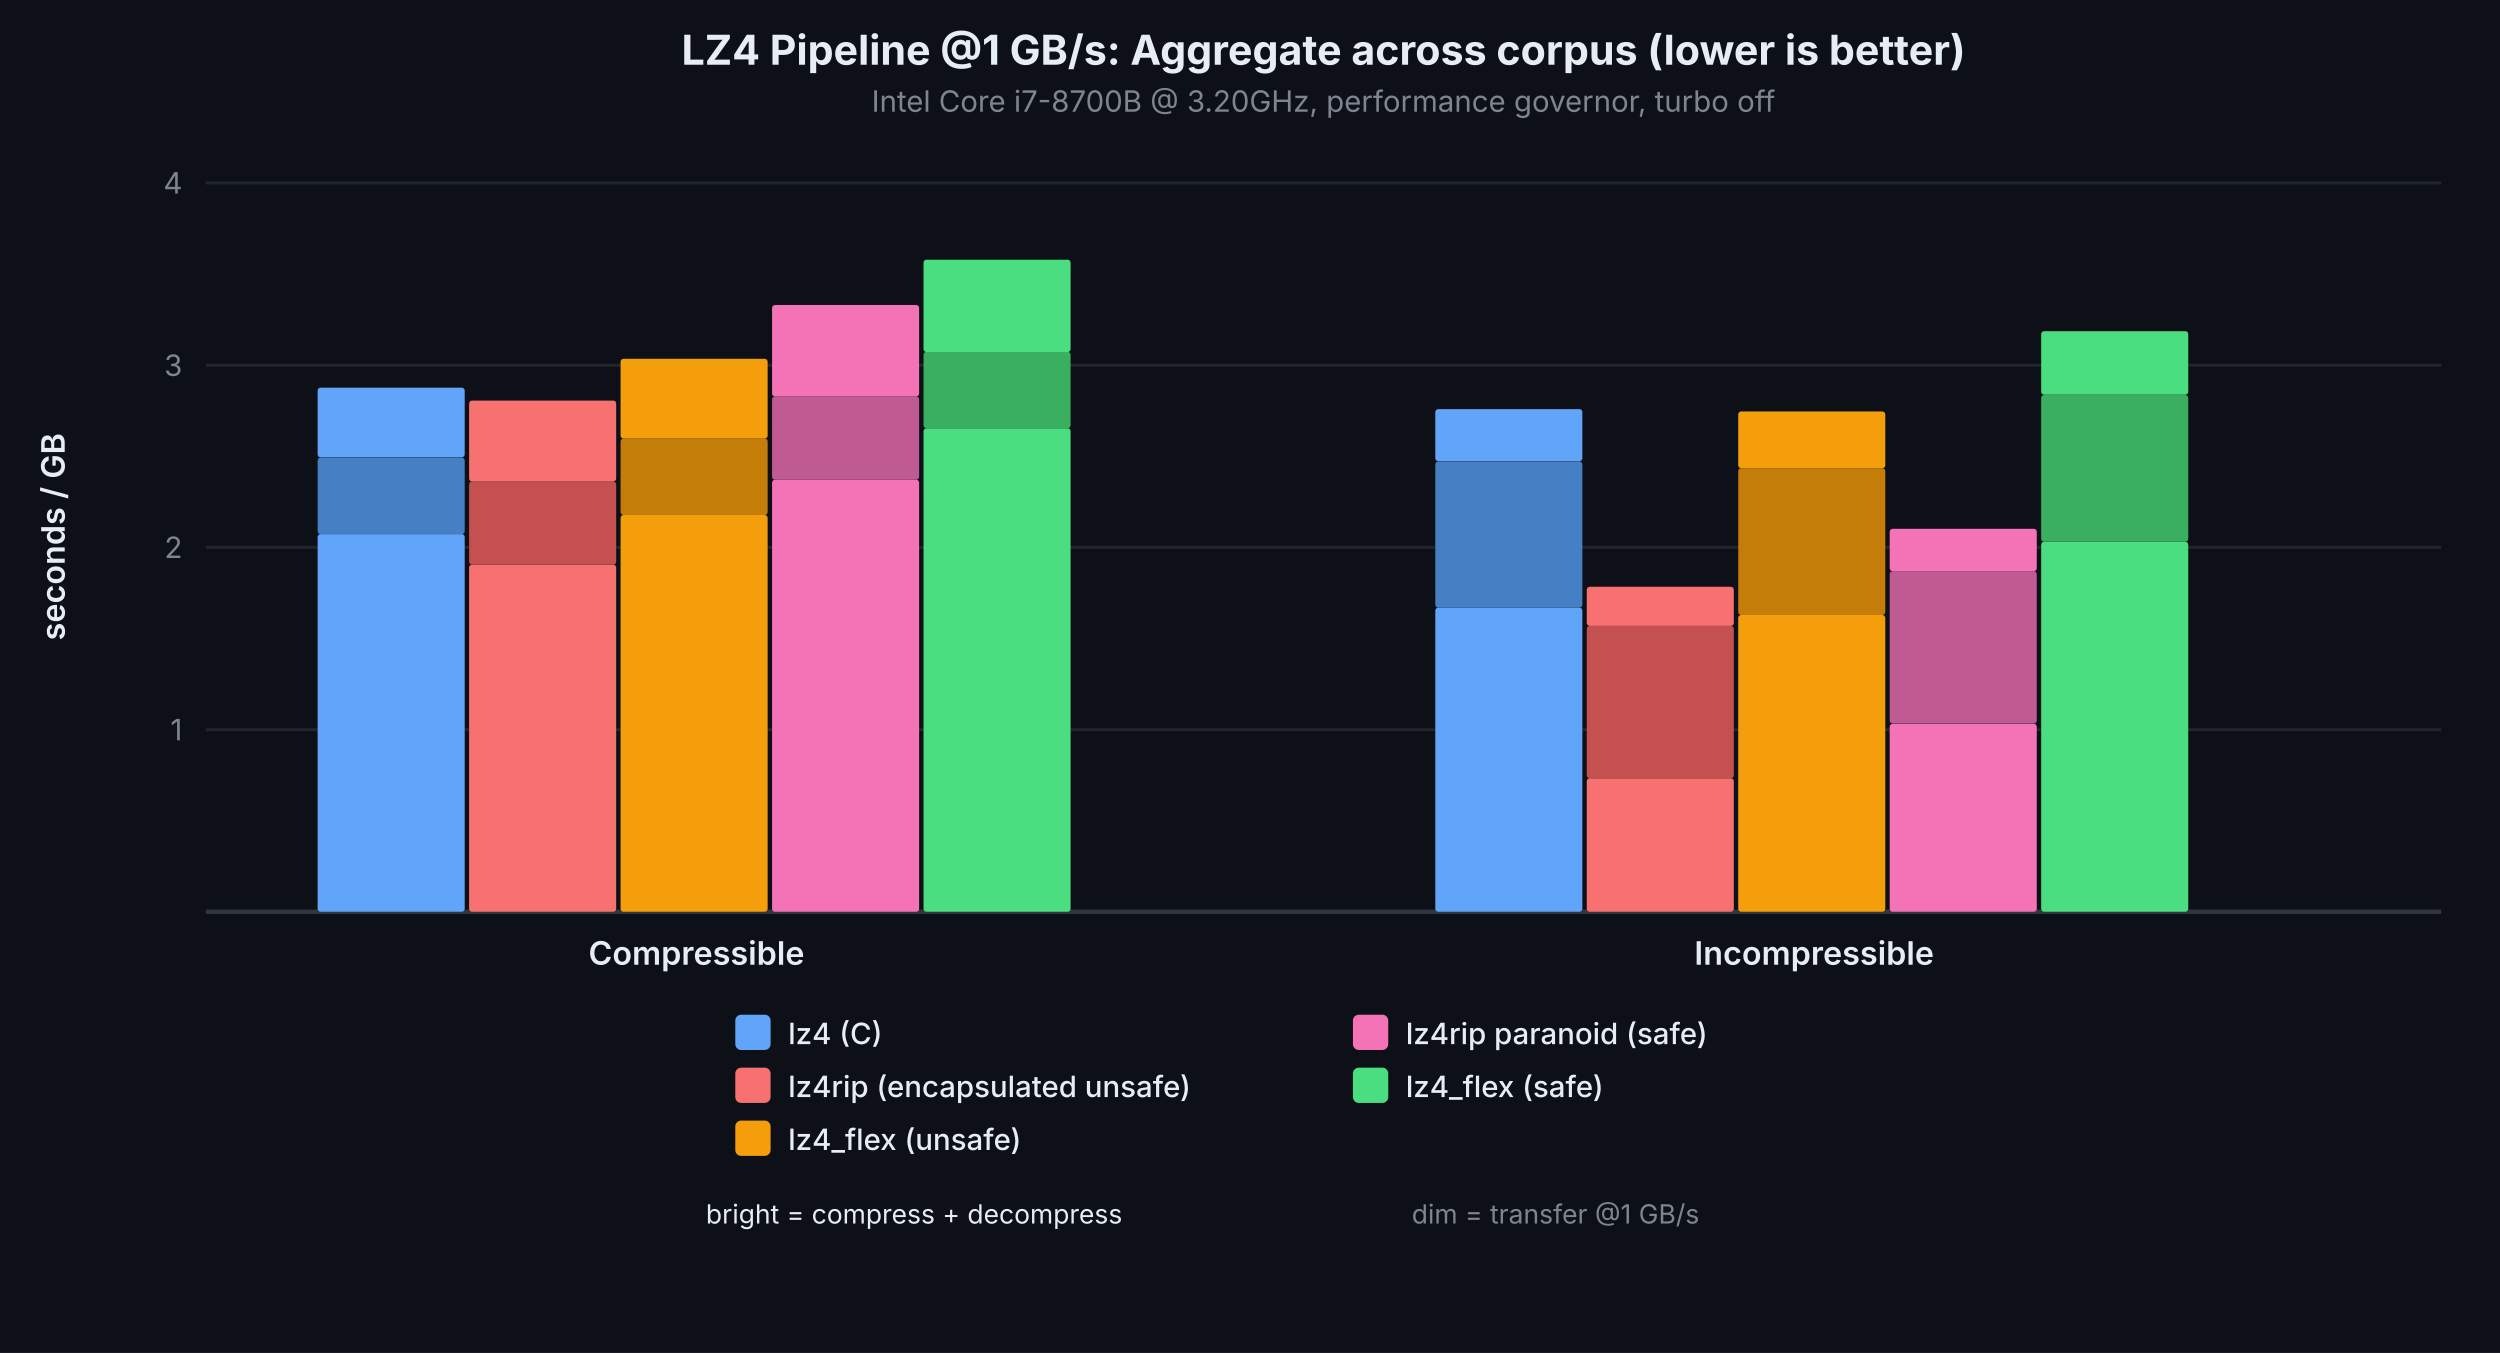
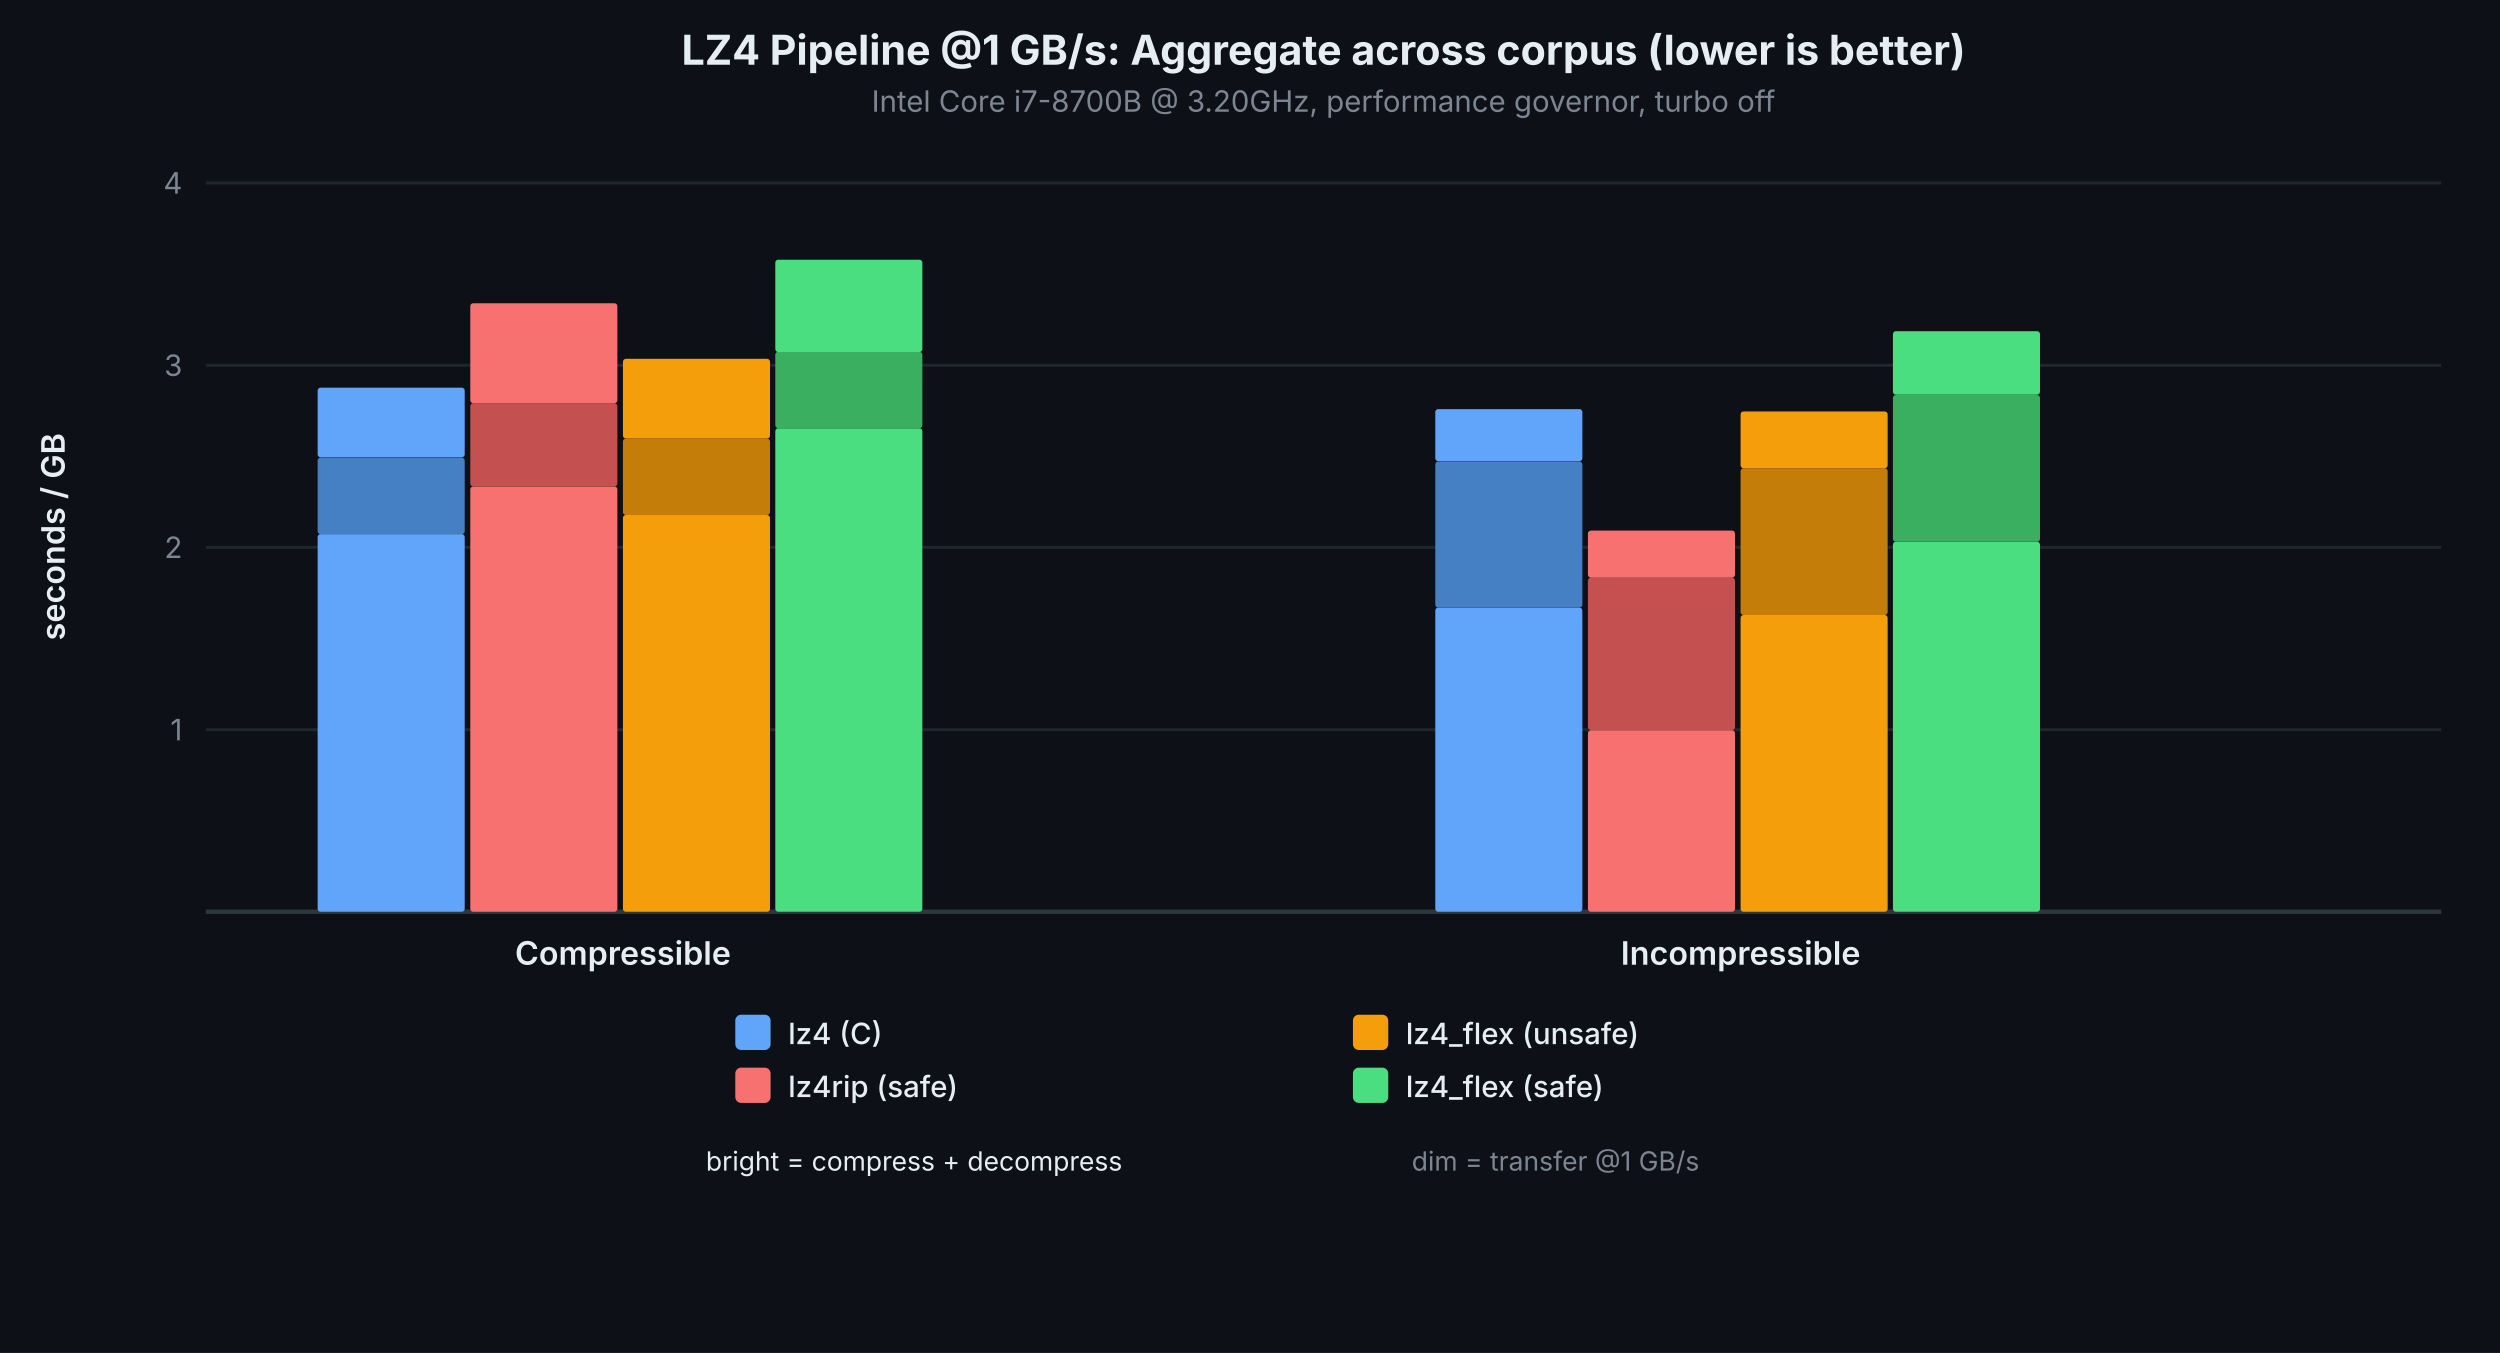
<svg xmlns="http://www.w3.org/2000/svg" viewBox="0 0 850 460" font-family="system-ui, -apple-system, sans-serif">
  <rect width="850" height="460" fill="#0d1117" />
  <text x="450.0" y="22" text-anchor="middle" fill="#e6edf3" font-size="14" font-weight="700">LZ4 Pipeline @1 GB/s: Aggregate across corpus (lower is better)</text>
  <text x="450.0" y="38" text-anchor="middle" fill="#7d8590" font-size="10">Intel Core i7-8700B @ 3.20GHz, performance governor, turbo off</text>
  <line x1="70" y1="248.1" x2="830" y2="248.1" stroke="#21262d" stroke-width="1" />
  <text x="62" y="248.1" text-anchor="end" dominant-baseline="middle" fill="#7d8590" font-size="10">1</text>
  <line x1="70" y1="186.1" x2="830" y2="186.1" stroke="#21262d" stroke-width="1" />
  <text x="62" y="186.1" text-anchor="end" dominant-baseline="middle" fill="#7d8590" font-size="10">2</text>
  <line x1="70" y1="124.2" x2="830" y2="124.2" stroke="#21262d" stroke-width="1" />
  <text x="62" y="124.2" text-anchor="end" dominant-baseline="middle" fill="#7d8590" font-size="10">3</text>
  <line x1="70" y1="62.2" x2="830" y2="62.2" stroke="#21262d" stroke-width="1" />
  <text x="62" y="62.2" text-anchor="end" dominant-baseline="middle" fill="#7d8590" font-size="10">4</text>
  <line x1="70" y1="310" x2="830" y2="310" stroke="#30363d" stroke-width="1.5" />
  <text x="22" y="182.5" text-anchor="middle" fill="#e6edf3" font-size="11" font-weight="600" transform="rotate(-90,22,182.5)">seconds / GB</text>
  <rect x="108.0" y="181.6" width="50.0" height="128.4" fill="#60a5fa" rx="1" />
  <rect x="108.0" y="155.6" width="50.0" height="26.0" fill="#4680c4" rx="1" />
  <rect x="108.0" y="131.8" width="50.0" height="23.7" fill="#60a5fa" rx="1" />
-   <rect x="159.5" y="192.0" width="50.0" height="118.0" fill="#f87171" rx="1" />
-   <rect x="159.5" y="163.7" width="50.0" height="28.3" fill="#c45050" rx="1" />
-   <rect x="159.5" y="136.2" width="50.0" height="27.5" fill="#f87171" rx="1" />
-   <rect x="211.0" y="175.1" width="50.0" height="134.9" fill="#f59e0b" rx="1" />
-   <rect x="211.0" y="149.1" width="50.0" height="26.0" fill="#c47d08" rx="1" />
-   <rect x="211.0" y="122.0" width="50.0" height="27.1" fill="#f59e0b" rx="1" />
-   <rect x="262.5" y="163.1" width="50.0" height="146.9" fill="#f472b6" rx="1" />
-   <rect x="262.5" y="134.8" width="50.0" height="28.3" fill="#c05a92" rx="1" />
-   <rect x="262.5" y="103.7" width="50.0" height="31.1" fill="#f472b6" rx="1" />
-   <rect x="314.0" y="145.6" width="50.0" height="164.4" fill="#4ade80" rx="1" />
-   <rect x="314.0" y="119.6" width="50.0" height="26.0" fill="#3aaf60" rx="1" />
-   <rect x="314.0" y="88.3" width="50.0" height="31.4" fill="#4ade80" rx="1" />
-   <text x="236.8" y="328" text-anchor="middle" fill="#e6edf3" font-size="11" font-weight="600">Compressible</text>
+   <rect x="159.9" y="165.4" width="50.0" height="144.6" fill="#f87171" rx="1" />
+   <rect x="159.9" y="137.1" width="50.0" height="28.3" fill="#c45050" rx="1" />
+   <rect x="159.9" y="103.1" width="50.0" height="34.0" fill="#f87171" rx="1" />
+   <rect x="211.8" y="175.1" width="50.0" height="134.9" fill="#f59e0b" rx="1" />
+   <rect x="211.8" y="149.1" width="50.0" height="26.0" fill="#c47d08" rx="1" />
+   <rect x="211.8" y="122.0" width="50.0" height="27.1" fill="#f59e0b" rx="1" />
+   <rect x="263.6" y="145.6" width="50.0" height="164.4" fill="#4ade80" rx="1" />
+   <rect x="263.6" y="119.6" width="50.0" height="26.0" fill="#3aaf60" rx="1" />
+   <rect x="263.6" y="88.3" width="50.0" height="31.4" fill="#4ade80" rx="1" />
+   <text x="211.8" y="328" text-anchor="middle" fill="#e6edf3" font-size="11" font-weight="600">Compressible</text>
  <rect x="488.0" y="206.6" width="50.0" height="103.4" fill="#60a5fa" rx="1" />
  <rect x="488.0" y="156.9" width="50.0" height="49.7" fill="#4680c4" rx="1" />
  <rect x="488.0" y="139.1" width="50.0" height="17.7" fill="#60a5fa" rx="1" />
-   <rect x="539.5" y="264.6" width="50.0" height="45.4" fill="#f87171" rx="1" />
-   <rect x="539.5" y="212.8" width="50.0" height="51.8" fill="#c45050" rx="1" />
-   <rect x="539.5" y="199.5" width="50.0" height="13.3" fill="#f87171" rx="1" />
-   <rect x="591.0" y="209.1" width="50.0" height="100.9" fill="#f59e0b" rx="1" />
-   <rect x="591.0" y="159.2" width="50.0" height="49.9" fill="#c47d08" rx="1" />
-   <rect x="591.0" y="139.9" width="50.0" height="19.3" fill="#f59e0b" rx="1" />
-   <rect x="642.5" y="246.1" width="50.0" height="63.9" fill="#f472b6" rx="1" />
-   <rect x="642.5" y="194.2" width="50.0" height="51.8" fill="#c05a92" rx="1" />
-   <rect x="642.5" y="179.8" width="50.0" height="14.4" fill="#f472b6" rx="1" />
-   <rect x="694.0" y="184.2" width="50.0" height="125.8" fill="#4ade80" rx="1" />
-   <rect x="694.0" y="134.3" width="50.0" height="49.9" fill="#3aaf60" rx="1" />
-   <rect x="694.0" y="112.6" width="50.0" height="21.6" fill="#4ade80" rx="1" />
-   <text x="616.8" y="328" text-anchor="middle" fill="#e6edf3" font-size="11" font-weight="600">Incompressible</text>
+   <rect x="539.9" y="248.3" width="50.0" height="61.7" fill="#f87171" rx="1" />
+   <rect x="539.9" y="196.4" width="50.0" height="51.8" fill="#c45050" rx="1" />
+   <rect x="539.9" y="180.4" width="50.0" height="16.0" fill="#f87171" rx="1" />
+   <rect x="591.8" y="209.1" width="50.0" height="100.9" fill="#f59e0b" rx="1" />
+   <rect x="591.8" y="159.2" width="50.0" height="49.9" fill="#c47d08" rx="1" />
+   <rect x="591.8" y="139.9" width="50.0" height="19.3" fill="#f59e0b" rx="1" />
+   <rect x="643.6" y="184.2" width="50.0" height="125.8" fill="#4ade80" rx="1" />
+   <rect x="643.6" y="134.3" width="50.0" height="49.9" fill="#3aaf60" rx="1" />
+   <rect x="643.6" y="112.6" width="50.0" height="21.6" fill="#4ade80" rx="1" />
+   <text x="591.8" y="328" text-anchor="middle" fill="#e6edf3" font-size="11" font-weight="600">Incompressible</text>
  <rect x="250" y="345" width="12" height="12" fill="#60a5fa" rx="2" />
  <text x="268" y="355" fill="#e6edf3" font-size="10" font-weight="500">lz4 (C)</text>
  <rect x="250" y="363" width="12" height="12" fill="#f87171" rx="2" />
-   <text x="268" y="373" fill="#e6edf3" font-size="10" font-weight="500">lz4rip (encapsulated unsafe)</text>
-   <rect x="250" y="381" width="12" height="12" fill="#f59e0b" rx="2" />
-   <text x="268" y="391" fill="#e6edf3" font-size="10" font-weight="500">lz4_flex (unsafe)</text>
-   <rect x="460" y="345" width="12" height="12" fill="#f472b6" rx="2" />
-   <text x="478" y="355" fill="#e6edf3" font-size="10" font-weight="500">lz4rip paranoid (safe)</text>
+   <text x="268" y="373" fill="#e6edf3" font-size="10" font-weight="500">lz4rip (safe)</text>
+   <rect x="460" y="345" width="12" height="12" fill="#f59e0b" rx="2" />
+   <text x="478" y="355" fill="#e6edf3" font-size="10" font-weight="500">lz4_flex (unsafe)</text>
  <rect x="460" y="363" width="12" height="12" fill="#4ade80" rx="2" />
  <text x="478" y="373" fill="#e6edf3" font-size="10" font-weight="500">lz4_flex (safe)</text>
-   <text x="240" y="416" fill="#e6edf3" font-size="9">bright = compress + decompress</text>
-   <text x="480" y="416" fill="#7d8590" font-size="9">dim = transfer @1 GB/s</text>
+   <text x="240" y="398" fill="#e6edf3" font-size="9">bright = compress + decompress</text>
+   <text x="480" y="398" fill="#7d8590" font-size="9">dim = transfer @1 GB/s</text>
</svg>
